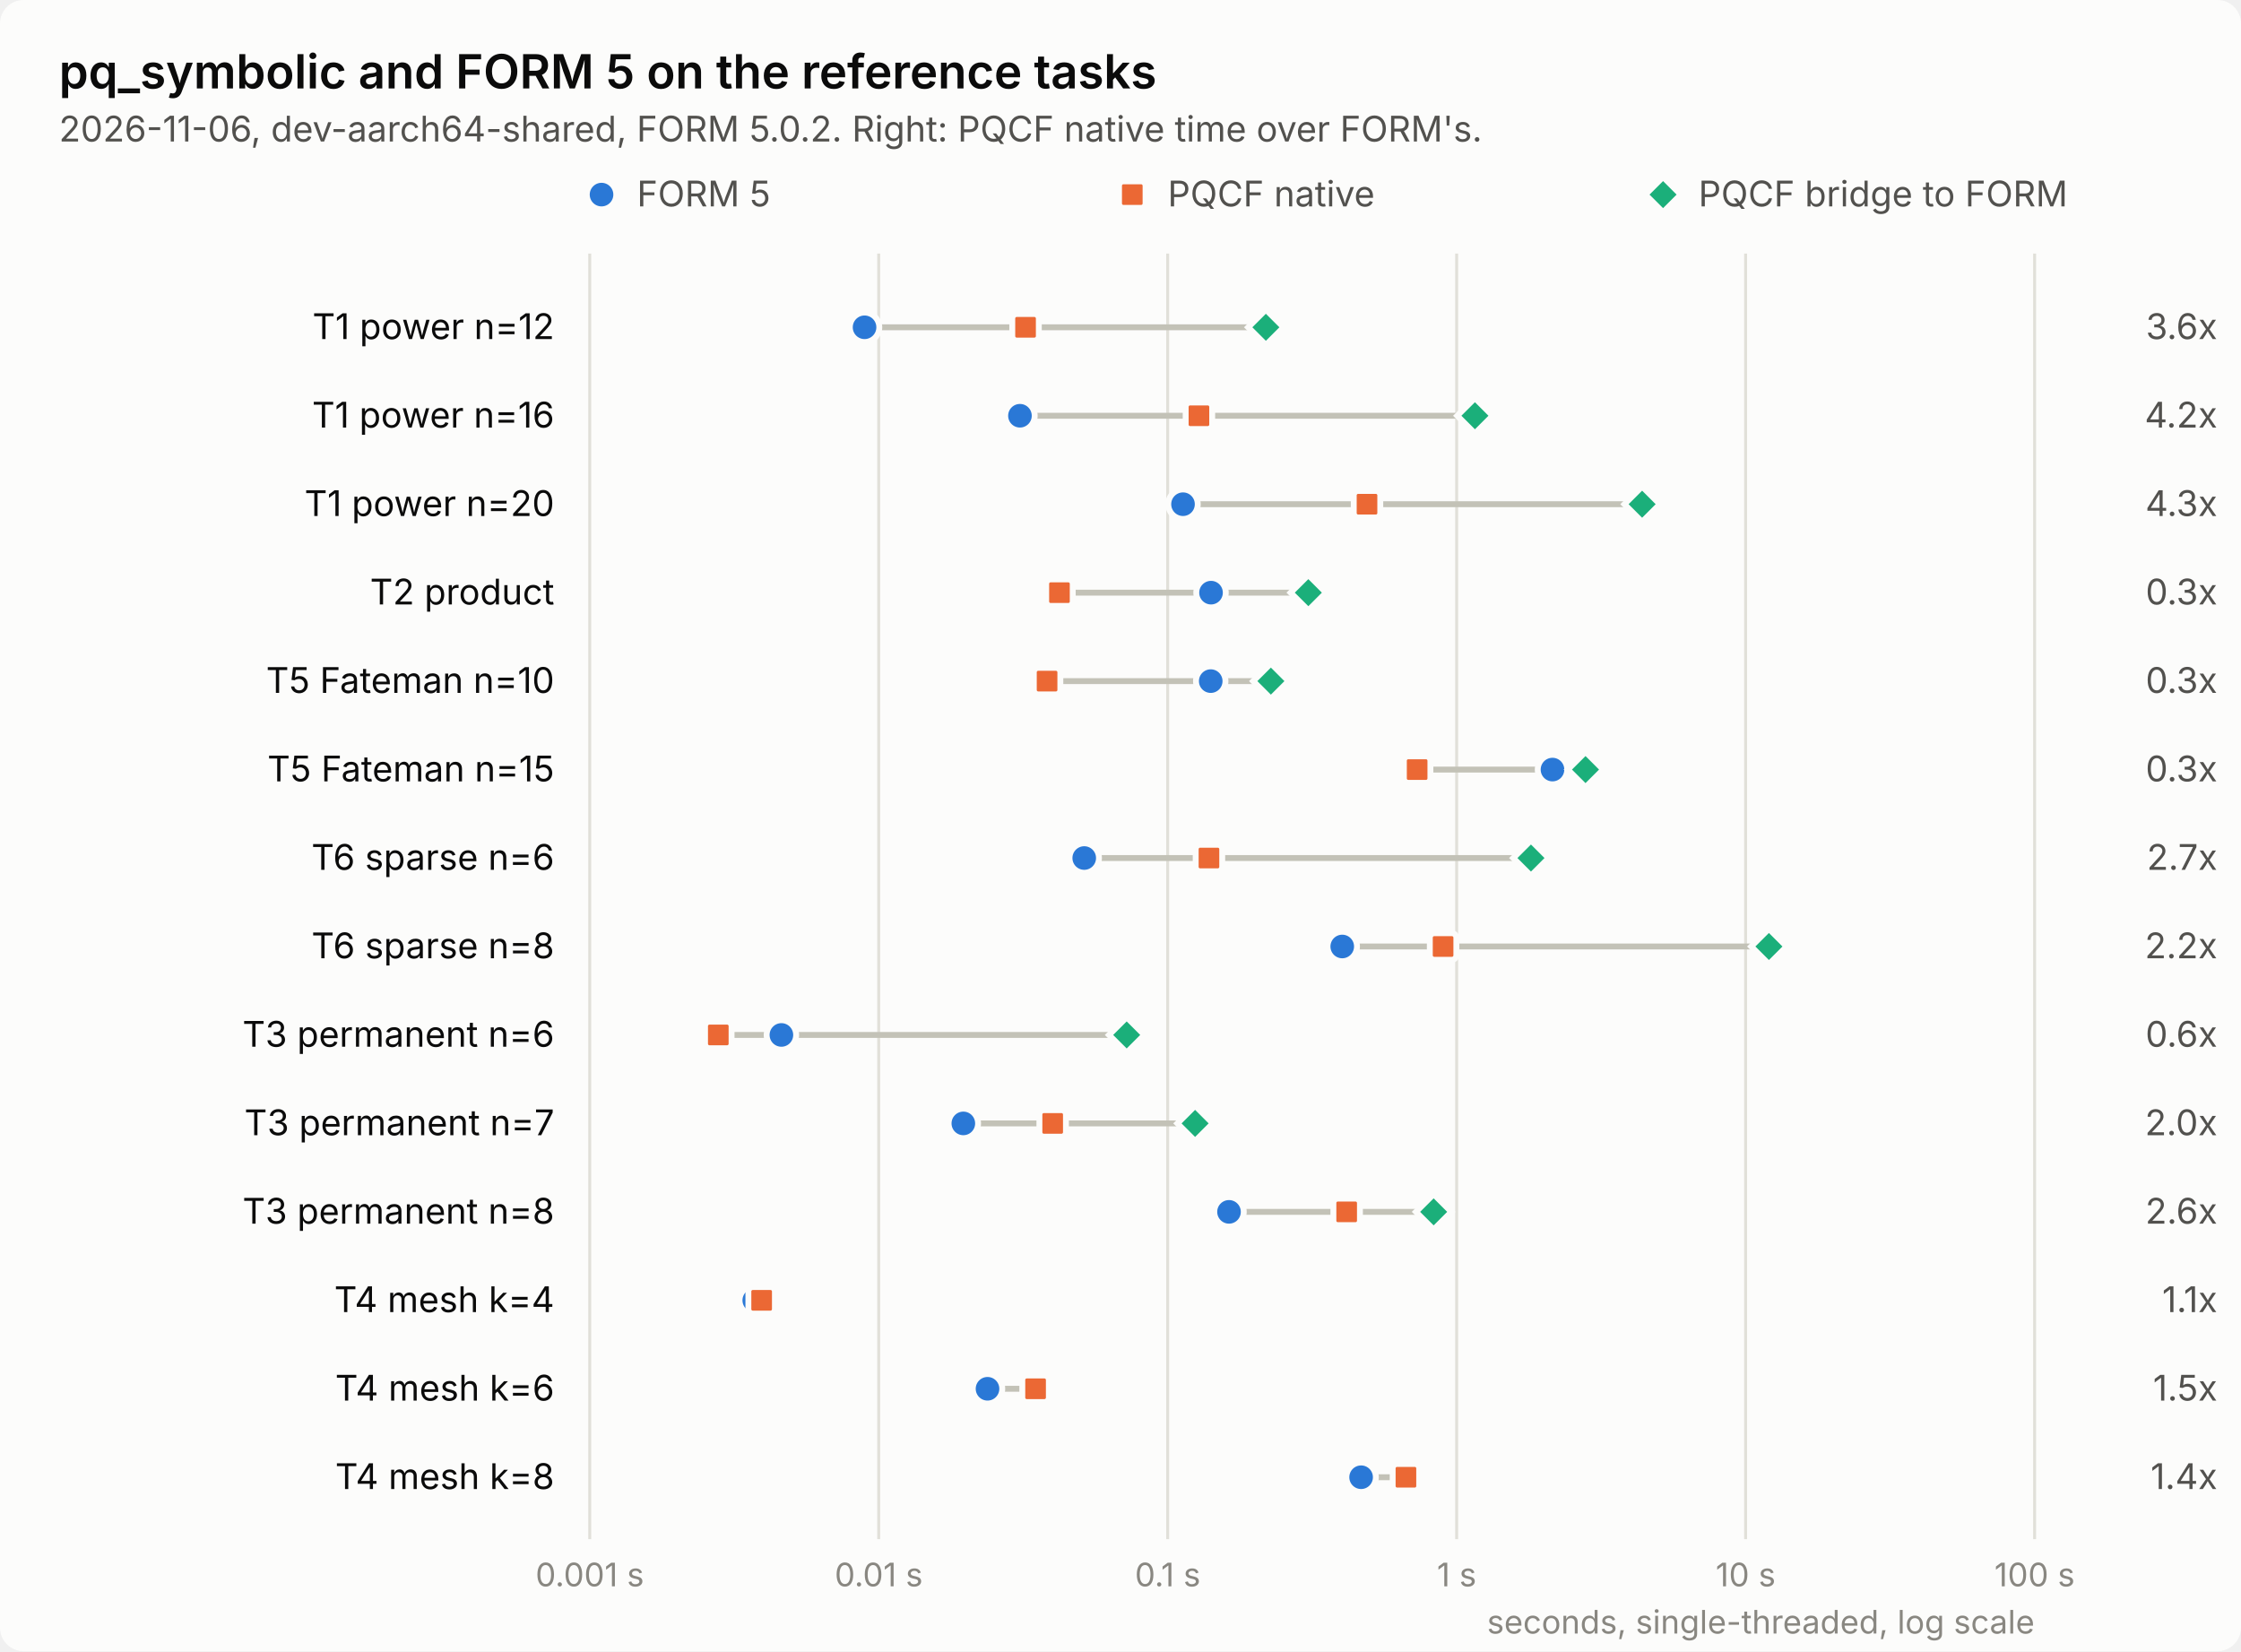
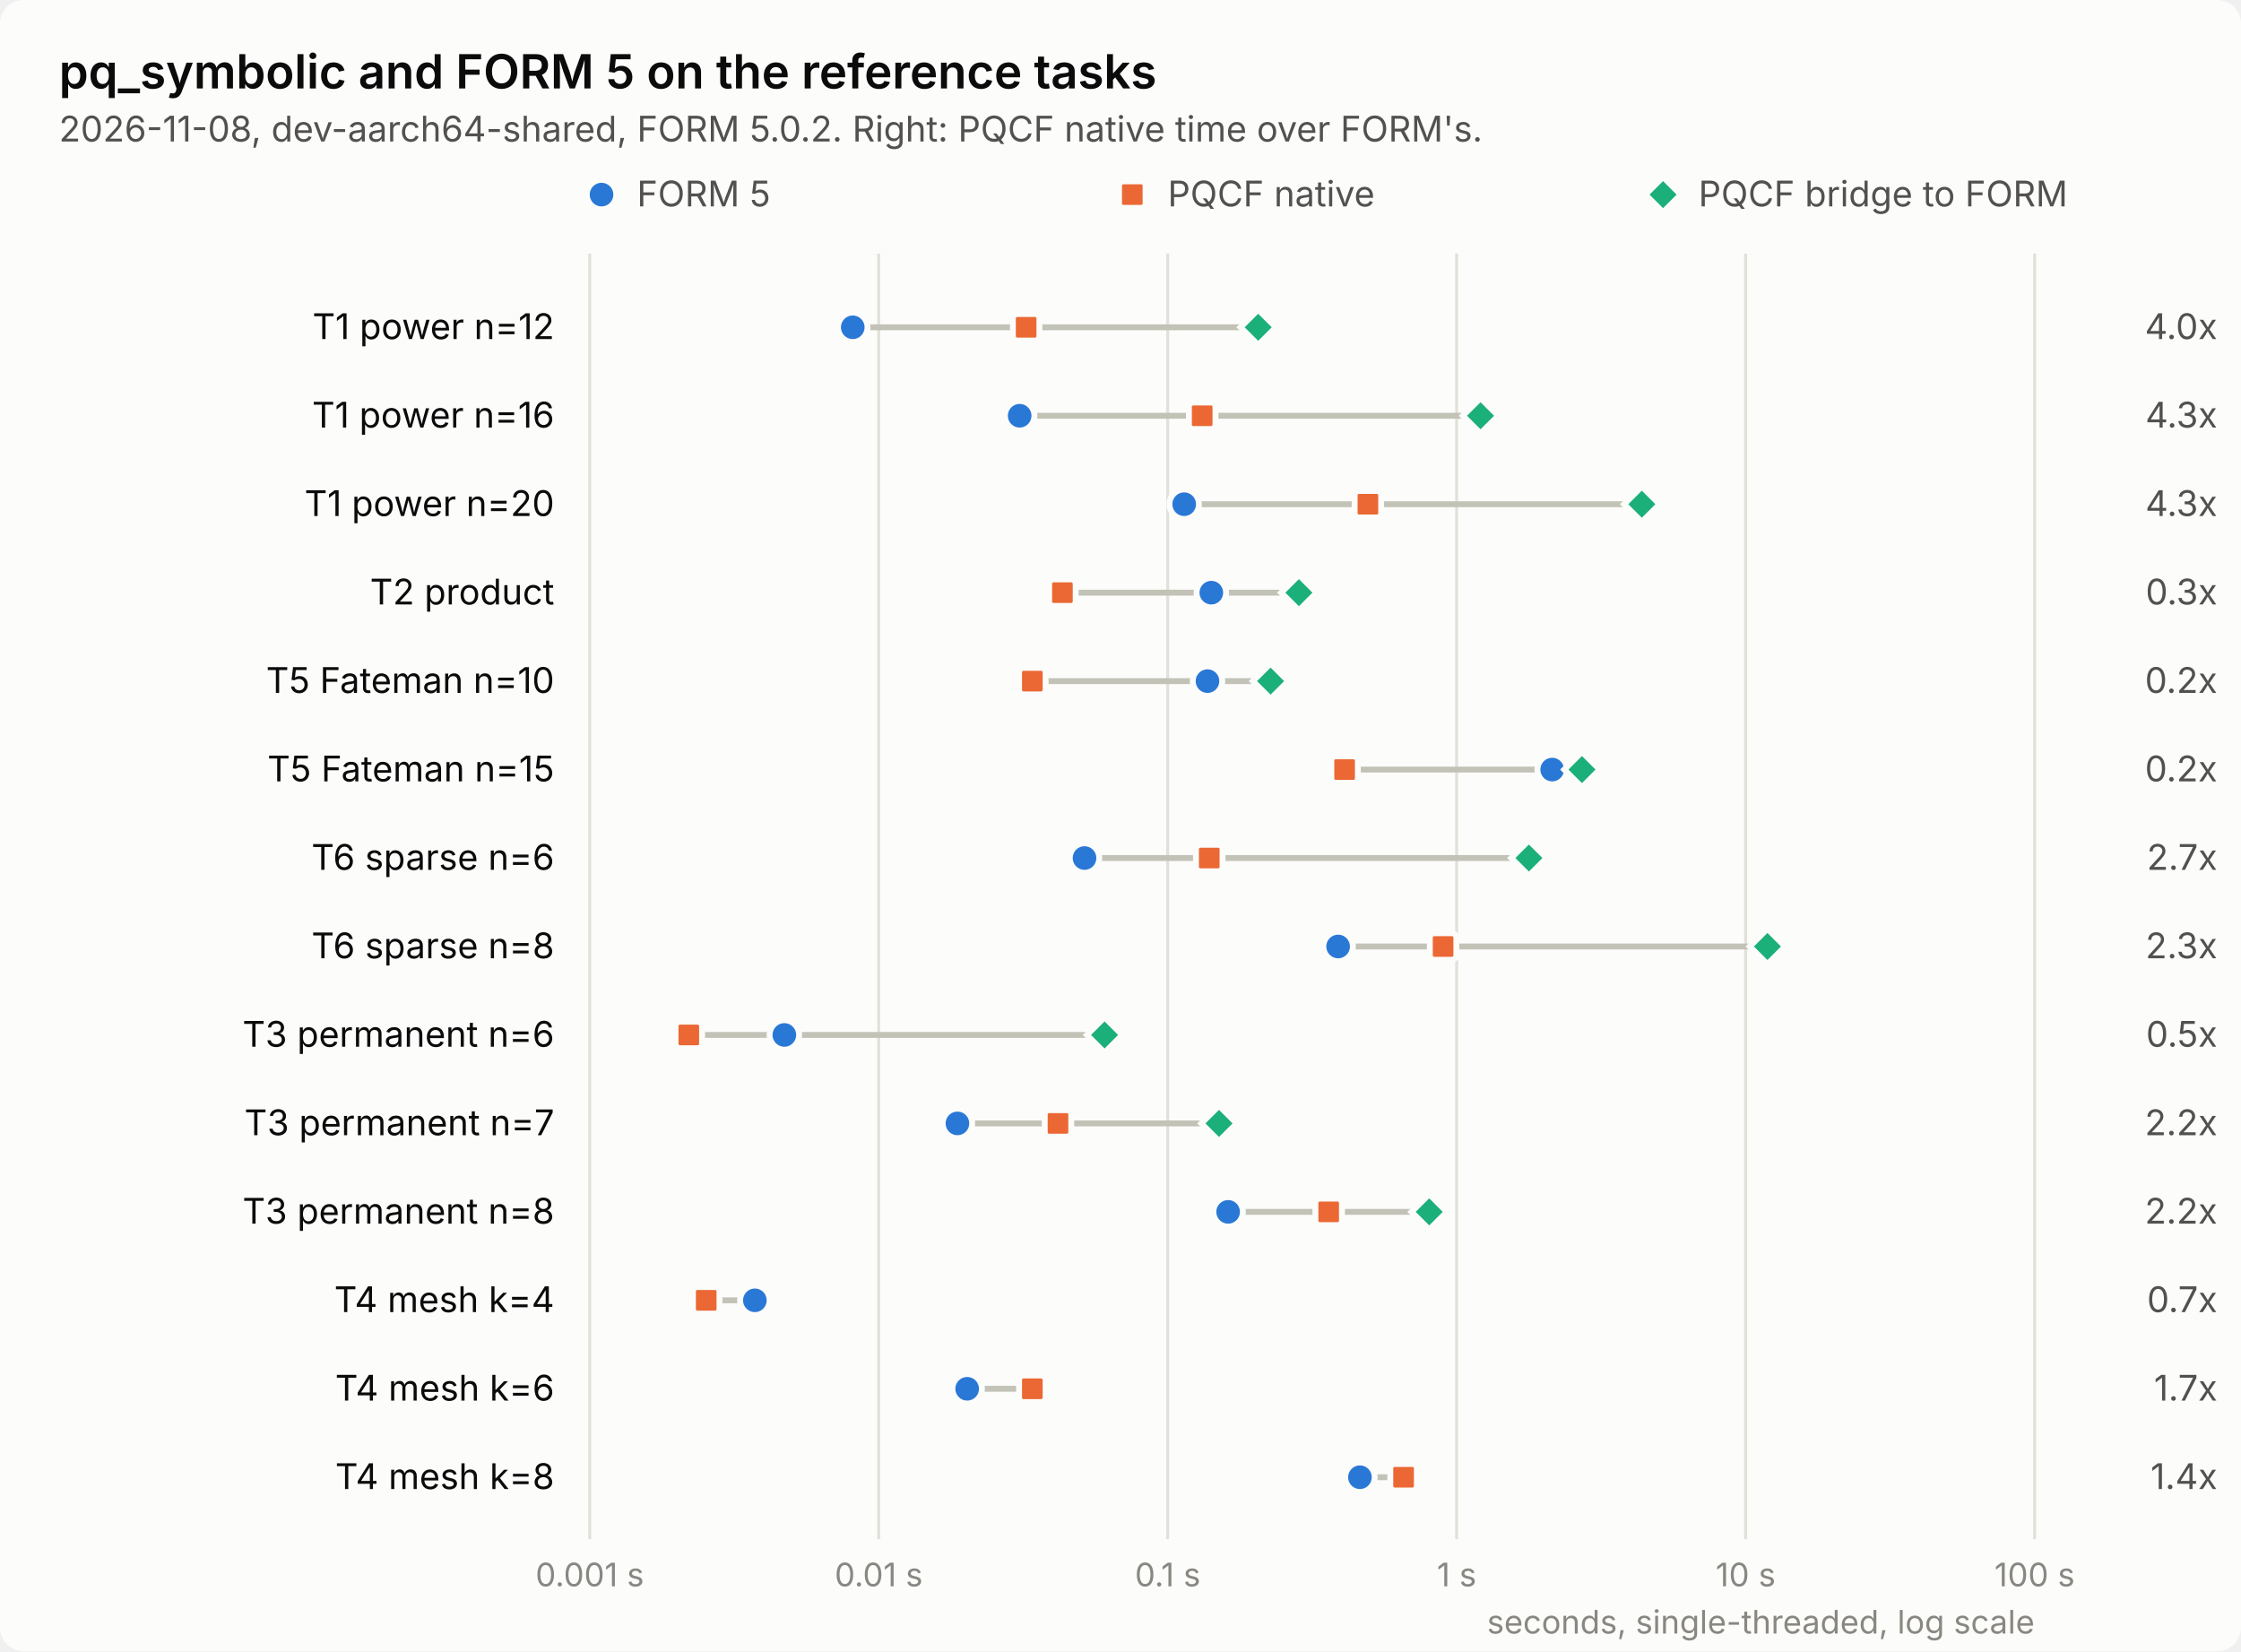
<svg xmlns="http://www.w3.org/2000/svg" viewBox="0 0 760 560" width="760" role="img" aria-label="pq_symbolic and FORM 5 on the reference tasks">
  <style>.bg{fill:#fcfcfb}.t1{fill:#0b0b0b}.t2{fill:#52514e}.mu{fill:#898781}.grid{stroke:#e1e0d9}.axis{stroke:#c3c2b7}.link{stroke:#c3c2b7}.s1{fill:#2a78d6}.s2{fill:#eb6834}.s3{fill:#1baf7a}.ring{stroke:#fcfcfb}.l1{stroke:#2a78d6}.l2{stroke:#eb6834}.l3{stroke:#1baf7a}@media (prefers-color-scheme: dark){.bg{fill:#1a1a19}.t1{fill:#ffffff}.t2{fill:#c3c2b7}.grid{stroke:#2c2c2a}.axis{stroke:#383835}.link{stroke:#383835}.s1{fill:#3987e5}.s2{fill:#d95926}.s3{fill:#199e70}.ring{stroke:#1a1a19}.l1{stroke:#3987e5}.l2{stroke:#d95926}.l3{stroke:#199e70}}text{font-family:system-ui,-apple-system,'Segoe UI',sans-serif}</style>
  <rect class="bg" width="760" height="560" rx="8" />
  <text class="t1" x="20" y="30" font-size="16" font-weight="600">pq_symbolic and FORM 5 on the reference tasks</text>
-   <text class="t2" x="20" y="48" font-size="12">2026-11-06, dev-aarch64-shared, FORM 5.0.2. Right: PQCF native time over FORM's.</text>
+   <text class="t2" x="20" y="48" font-size="12">2026-11-08, dev-aarch64-shared, FORM 5.0.2. Right: PQCF native time over FORM's.</text>
  <line class="grid" x1="200.0" x2="200.0" y1="86" y2="522" stroke-width="1" />
  <text class="mu" x="200.0" y="538" font-size="11" text-anchor="middle">0.001 s</text>
  <line class="grid" x1="298.0" x2="298.0" y1="86" y2="522" stroke-width="1" />
  <text class="mu" x="298.0" y="538" font-size="11" text-anchor="middle">0.01 s</text>
  <line class="grid" x1="396.0" x2="396.0" y1="86" y2="522" stroke-width="1" />
  <text class="mu" x="396.0" y="538" font-size="11" text-anchor="middle">0.1 s</text>
  <line class="grid" x1="494.0" x2="494.0" y1="86" y2="522" stroke-width="1" />
  <text class="mu" x="494.0" y="538" font-size="11" text-anchor="middle">1 s</text>
  <line class="grid" x1="592.0" x2="592.0" y1="86" y2="522" stroke-width="1" />
  <text class="mu" x="592.0" y="538" font-size="11" text-anchor="middle">10 s</text>
  <line class="grid" x1="690.0" x2="690.0" y1="86" y2="522" stroke-width="1" />
  <text class="mu" x="690.0" y="538" font-size="11" text-anchor="middle">100 s</text>
  <circle cx="204.0" cy="66.0" r="5" class="s1 ring" stroke-width="2" />
  <text class="t2" x="216" y="70" font-size="12">FORM 5</text>
  <rect x="379.5" y="61.5" width="9" height="9" rx="1.5" class="s2 ring" stroke-width="2" />
  <text class="t2" x="396" y="70" font-size="12">PQCF native</text>
  <path d="M564.0 60.0 l6 6 l-6 6 l-6 -6 z" class="s3 ring" stroke-width="2" />
  <text class="t2" x="576" y="70" font-size="12">PQCF bridge to FORM</text>
  <text class="t1" x="188" y="115" font-size="12" text-anchor="end">T1 power n=12</text>
-   <line class="link" x1="293.2" x2="429.3" y1="111" y2="111" stroke-width="2" />
-   <circle cx="293.2" cy="111.0" r="5" class="s1 ring" stroke-width="2" />
-   <rect x="343.3" y="106.5" width="9" height="9" rx="1.5" class="s2 ring" stroke-width="2" />
-   <path d="M429.3 105.0 l6 6 l-6 6 l-6 -6 z" class="s3 ring" stroke-width="2" />
-   <text class="t2" x="752" y="115" font-size="12" text-anchor="end">3.6x</text>
+   <line class="link" x1="289.2" x2="426.7" y1="111" y2="111" stroke-width="2" />
+   <circle cx="289.2" cy="111.0" r="5" class="s1 ring" stroke-width="2" />
+   <rect x="343.5" y="106.5" width="9" height="9" rx="1.5" class="s2 ring" stroke-width="2" />
+   <path d="M426.7 105.0 l6 6 l-6 6 l-6 -6 z" class="s3 ring" stroke-width="2" />
+   <text class="t2" x="752" y="115" font-size="12" text-anchor="end">4.0x</text>
  <text class="t1" x="188" y="145" font-size="12" text-anchor="end">T1 power n=16</text>
-   <line class="link" x1="345.9" x2="500.2" y1="141" y2="141" stroke-width="2" />
-   <circle cx="345.9" cy="141.0" r="5" class="s1 ring" stroke-width="2" />
-   <rect x="402.1" y="136.5" width="9" height="9" rx="1.5" class="s2 ring" stroke-width="2" />
-   <path d="M500.2 135.0 l6 6 l-6 6 l-6 -6 z" class="s3 ring" stroke-width="2" />
-   <text class="t2" x="752" y="145" font-size="12" text-anchor="end">4.2x</text>
+   <line class="link" x1="345.8" x2="502.1" y1="141" y2="141" stroke-width="2" />
+   <circle cx="345.8" cy="141.0" r="5" class="s1 ring" stroke-width="2" />
+   <rect x="403.2" y="136.5" width="9" height="9" rx="1.5" class="s2 ring" stroke-width="2" />
+   <path d="M502.1 135.0 l6 6 l-6 6 l-6 -6 z" class="s3 ring" stroke-width="2" />
+   <text class="t2" x="752" y="145" font-size="12" text-anchor="end">4.3x</text>
  <text class="t1" x="188" y="175" font-size="12" text-anchor="end">T1 power n=20</text>
-   <line class="link" x1="401.2" x2="556.9" y1="171" y2="171" stroke-width="2" />
-   <circle cx="401.2" cy="171.0" r="5" class="s1 ring" stroke-width="2" />
-   <rect x="459.1" y="166.5" width="9" height="9" rx="1.5" class="s2 ring" stroke-width="2" />
-   <path d="M556.9 165.0 l6 6 l-6 6 l-6 -6 z" class="s3 ring" stroke-width="2" />
+   <line class="link" x1="401.6" x2="556.8" y1="171" y2="171" stroke-width="2" />
+   <circle cx="401.6" cy="171.0" r="5" class="s1 ring" stroke-width="2" />
+   <rect x="459.4" y="166.5" width="9" height="9" rx="1.5" class="s2 ring" stroke-width="2" />
+   <path d="M556.8 165.0 l6 6 l-6 6 l-6 -6 z" class="s3 ring" stroke-width="2" />
  <text class="t2" x="752" y="175" font-size="12" text-anchor="end">4.3x</text>
  <text class="t1" x="188" y="205" font-size="12" text-anchor="end">T2 product</text>
-   <line class="link" x1="359.3" x2="443.7" y1="201" y2="201" stroke-width="2" />
-   <circle cx="410.7" cy="201.0" r="5" class="s1 ring" stroke-width="2" />
-   <rect x="354.8" y="196.5" width="9" height="9" rx="1.5" class="s2 ring" stroke-width="2" />
-   <path d="M443.7 195.0 l6 6 l-6 6 l-6 -6 z" class="s3 ring" stroke-width="2" />
+   <line class="link" x1="360.3" x2="440.5" y1="201" y2="201" stroke-width="2" />
+   <circle cx="410.8" cy="201.0" r="5" class="s1 ring" stroke-width="2" />
+   <rect x="355.8" y="196.5" width="9" height="9" rx="1.5" class="s2 ring" stroke-width="2" />
+   <path d="M440.5 195.0 l6 6 l-6 6 l-6 -6 z" class="s3 ring" stroke-width="2" />
  <text class="t2" x="752" y="205" font-size="12" text-anchor="end">0.3x</text>
  <text class="t1" x="188" y="235" font-size="12" text-anchor="end">T5 Fateman n=10</text>
-   <line class="link" x1="355.1" x2="431.0" y1="231" y2="231" stroke-width="2" />
-   <circle cx="410.6" cy="231.0" r="5" class="s1 ring" stroke-width="2" />
-   <rect x="350.6" y="226.5" width="9" height="9" rx="1.5" class="s2 ring" stroke-width="2" />
-   <path d="M431.0 225.0 l6 6 l-6 6 l-6 -6 z" class="s3 ring" stroke-width="2" />
-   <text class="t2" x="752" y="235" font-size="12" text-anchor="end">0.3x</text>
+   <line class="link" x1="350.1" x2="430.9" y1="231" y2="231" stroke-width="2" />
+   <circle cx="409.5" cy="231.0" r="5" class="s1 ring" stroke-width="2" />
+   <rect x="345.6" y="226.5" width="9" height="9" rx="1.5" class="s2 ring" stroke-width="2" />
+   <path d="M430.9 225.0 l6 6 l-6 6 l-6 -6 z" class="s3 ring" stroke-width="2" />
+   <text class="t2" x="752" y="235" font-size="12" text-anchor="end">0.2x</text>
  <text class="t1" x="188" y="265" font-size="12" text-anchor="end">T5 Fateman n=15</text>
-   <line class="link" x1="480.6" x2="537.7" y1="261" y2="261" stroke-width="2" />
-   <circle cx="526.5" cy="261.0" r="5" class="s1 ring" stroke-width="2" />
-   <rect x="476.1" y="256.5" width="9" height="9" rx="1.5" class="s2 ring" stroke-width="2" />
-   <path d="M537.7 255.0 l6 6 l-6 6 l-6 -6 z" class="s3 ring" stroke-width="2" />
-   <text class="t2" x="752" y="265" font-size="12" text-anchor="end">0.3x</text>
+   <line class="link" x1="456.0" x2="536.5" y1="261" y2="261" stroke-width="2" />
+   <circle cx="526.4" cy="261.0" r="5" class="s1 ring" stroke-width="2" />
+   <rect x="451.5" y="256.5" width="9" height="9" rx="1.5" class="s2 ring" stroke-width="2" />
+   <path d="M536.5 255.0 l6 6 l-6 6 l-6 -6 z" class="s3 ring" stroke-width="2" />
+   <text class="t2" x="752" y="265" font-size="12" text-anchor="end">0.2x</text>
  <text class="t1" x="188" y="295" font-size="12" text-anchor="end">T6 sparse n=6</text>
-   <line class="link" x1="367.7" x2="519.2" y1="291" y2="291" stroke-width="2" />
-   <circle cx="367.7" cy="291.0" r="5" class="s1 ring" stroke-width="2" />
-   <rect x="405.5" y="286.5" width="9" height="9" rx="1.5" class="s2 ring" stroke-width="2" />
-   <path d="M519.2 285.0 l6 6 l-6 6 l-6 -6 z" class="s3 ring" stroke-width="2" />
+   <line class="link" x1="367.8" x2="518.5" y1="291" y2="291" stroke-width="2" />
+   <circle cx="367.8" cy="291.0" r="5" class="s1 ring" stroke-width="2" />
+   <rect x="405.6" y="286.5" width="9" height="9" rx="1.5" class="s2 ring" stroke-width="2" />
+   <path d="M518.5 285.0 l6 6 l-6 6 l-6 -6 z" class="s3 ring" stroke-width="2" />
  <text class="t2" x="752" y="295" font-size="12" text-anchor="end">2.7x</text>
  <text class="t1" x="188" y="325" font-size="12" text-anchor="end">T6 sparse n=8</text>
-   <line class="link" x1="455.2" x2="599.9" y1="321" y2="321" stroke-width="2" />
-   <circle cx="455.2" cy="321.0" r="5" class="s1 ring" stroke-width="2" />
+   <line class="link" x1="453.8" x2="599.4" y1="321" y2="321" stroke-width="2" />
+   <circle cx="453.8" cy="321.0" r="5" class="s1 ring" stroke-width="2" />
  <rect x="484.9" y="316.5" width="9" height="9" rx="1.5" class="s2 ring" stroke-width="2" />
-   <path d="M599.9 315.0 l6 6 l-6 6 l-6 -6 z" class="s3 ring" stroke-width="2" />
-   <text class="t2" x="752" y="325" font-size="12" text-anchor="end">2.2x</text>
+   <path d="M599.4 315.0 l6 6 l-6 6 l-6 -6 z" class="s3 ring" stroke-width="2" />
+   <text class="t2" x="752" y="325" font-size="12" text-anchor="end">2.3x</text>
  <text class="t1" x="188" y="355" font-size="12" text-anchor="end">T3 permanent n=6</text>
-   <line class="link" x1="243.6" x2="382.1" y1="351" y2="351" stroke-width="2" />
-   <circle cx="265.0" cy="351.0" r="5" class="s1 ring" stroke-width="2" />
-   <rect x="239.1" y="346.5" width="9" height="9" rx="1.5" class="s2 ring" stroke-width="2" />
-   <path d="M382.1 345.0 l6 6 l-6 6 l-6 -6 z" class="s3 ring" stroke-width="2" />
-   <text class="t2" x="752" y="355" font-size="12" text-anchor="end">0.6x</text>
+   <line class="link" x1="233.6" x2="374.6" y1="351" y2="351" stroke-width="2" />
+   <circle cx="266.0" cy="351.0" r="5" class="s1 ring" stroke-width="2" />
+   <rect x="229.1" y="346.5" width="9" height="9" rx="1.5" class="s2 ring" stroke-width="2" />
+   <path d="M374.6 345.0 l6 6 l-6 6 l-6 -6 z" class="s3 ring" stroke-width="2" />
+   <text class="t2" x="752" y="355" font-size="12" text-anchor="end">0.5x</text>
  <text class="t1" x="188" y="385" font-size="12" text-anchor="end">T3 permanent n=7</text>
-   <line class="link" x1="326.7" x2="405.3" y1="381" y2="381" stroke-width="2" />
-   <circle cx="326.7" cy="381.0" r="5" class="s1 ring" stroke-width="2" />
-   <rect x="352.5" y="376.5" width="9" height="9" rx="1.5" class="s2 ring" stroke-width="2" />
-   <path d="M405.3 375.0 l6 6 l-6 6 l-6 -6 z" class="s3 ring" stroke-width="2" />
-   <text class="t2" x="752" y="385" font-size="12" text-anchor="end">2.0x</text>
+   <line class="link" x1="324.7" x2="413.4" y1="381" y2="381" stroke-width="2" />
+   <circle cx="324.7" cy="381.0" r="5" class="s1 ring" stroke-width="2" />
+   <rect x="354.3" y="376.5" width="9" height="9" rx="1.5" class="s2 ring" stroke-width="2" />
+   <path d="M413.4 375.0 l6 6 l-6 6 l-6 -6 z" class="s3 ring" stroke-width="2" />
+   <text class="t2" x="752" y="385" font-size="12" text-anchor="end">2.2x</text>
  <text class="t1" x="188" y="415" font-size="12" text-anchor="end">T3 permanent n=8</text>
-   <line class="link" x1="416.8" x2="486.2" y1="411" y2="411" stroke-width="2" />
-   <circle cx="416.8" cy="411.0" r="5" class="s1 ring" stroke-width="2" />
-   <rect x="452.2" y="406.5" width="9" height="9" rx="1.5" class="s2 ring" stroke-width="2" />
-   <path d="M486.2 405.0 l6 6 l-6 6 l-6 -6 z" class="s3 ring" stroke-width="2" />
-   <text class="t2" x="752" y="415" font-size="12" text-anchor="end">2.6x</text>
+   <line class="link" x1="416.5" x2="484.7" y1="411" y2="411" stroke-width="2" />
+   <circle cx="416.5" cy="411.0" r="5" class="s1 ring" stroke-width="2" />
+   <rect x="446.1" y="406.5" width="9" height="9" rx="1.5" class="s2 ring" stroke-width="2" />
+   <path d="M484.7 405.0 l6 6 l-6 6 l-6 -6 z" class="s3 ring" stroke-width="2" />
+   <text class="t2" x="752" y="415" font-size="12" text-anchor="end">2.2x</text>
  <text class="t1" x="188" y="445" font-size="12" text-anchor="end">T4 mesh k=4</text>
-   <line class="link" x1="255.8" x2="258.3" y1="441" y2="441" stroke-width="2" />
-   <circle cx="255.8" cy="441.0" r="5" class="s1 ring" stroke-width="2" />
-   <rect x="253.8" y="436.5" width="9" height="9" rx="1.5" class="s2 ring" stroke-width="2" />
-   <text class="t2" x="752" y="445" font-size="12" text-anchor="end">1.1x</text>
+   <line class="link" x1="239.5" x2="256.0" y1="441" y2="441" stroke-width="2" />
+   <circle cx="256.0" cy="441.0" r="5" class="s1 ring" stroke-width="2" />
+   <rect x="235.0" y="436.5" width="9" height="9" rx="1.5" class="s2 ring" stroke-width="2" />
+   <text class="t2" x="752" y="445" font-size="12" text-anchor="end">0.7x</text>
  <text class="t1" x="188" y="475" font-size="12" text-anchor="end">T4 mesh k=6</text>
-   <line class="link" x1="334.9" x2="351.2" y1="471" y2="471" stroke-width="2" />
-   <circle cx="334.9" cy="471.0" r="5" class="s1 ring" stroke-width="2" />
-   <rect x="346.7" y="466.5" width="9" height="9" rx="1.5" class="s2 ring" stroke-width="2" />
-   <text class="t2" x="752" y="475" font-size="12" text-anchor="end">1.5x</text>
+   <line class="link" x1="328.0" x2="350.1" y1="471" y2="471" stroke-width="2" />
+   <circle cx="328.0" cy="471.0" r="5" class="s1 ring" stroke-width="2" />
+   <rect x="345.6" y="466.5" width="9" height="9" rx="1.5" class="s2 ring" stroke-width="2" />
+   <text class="t2" x="752" y="475" font-size="12" text-anchor="end">1.7x</text>
  <text class="t1" x="188" y="505" font-size="12" text-anchor="end">T4 mesh k=8</text>
-   <line class="link" x1="461.6" x2="476.8" y1="501" y2="501" stroke-width="2" />
-   <circle cx="461.6" cy="501.0" r="5" class="s1 ring" stroke-width="2" />
-   <rect x="472.3" y="496.5" width="9" height="9" rx="1.5" class="s2 ring" stroke-width="2" />
+   <line class="link" x1="461.2" x2="476.0" y1="501" y2="501" stroke-width="2" />
+   <circle cx="461.2" cy="501.0" r="5" class="s1 ring" stroke-width="2" />
+   <rect x="471.5" y="496.5" width="9" height="9" rx="1.5" class="s2 ring" stroke-width="2" />
  <text class="t2" x="752" y="505" font-size="12" text-anchor="end">1.4x</text>
  <text class="mu" x="690" y="554" font-size="11" text-anchor="end">seconds, single-threaded, log scale</text>
</svg>
